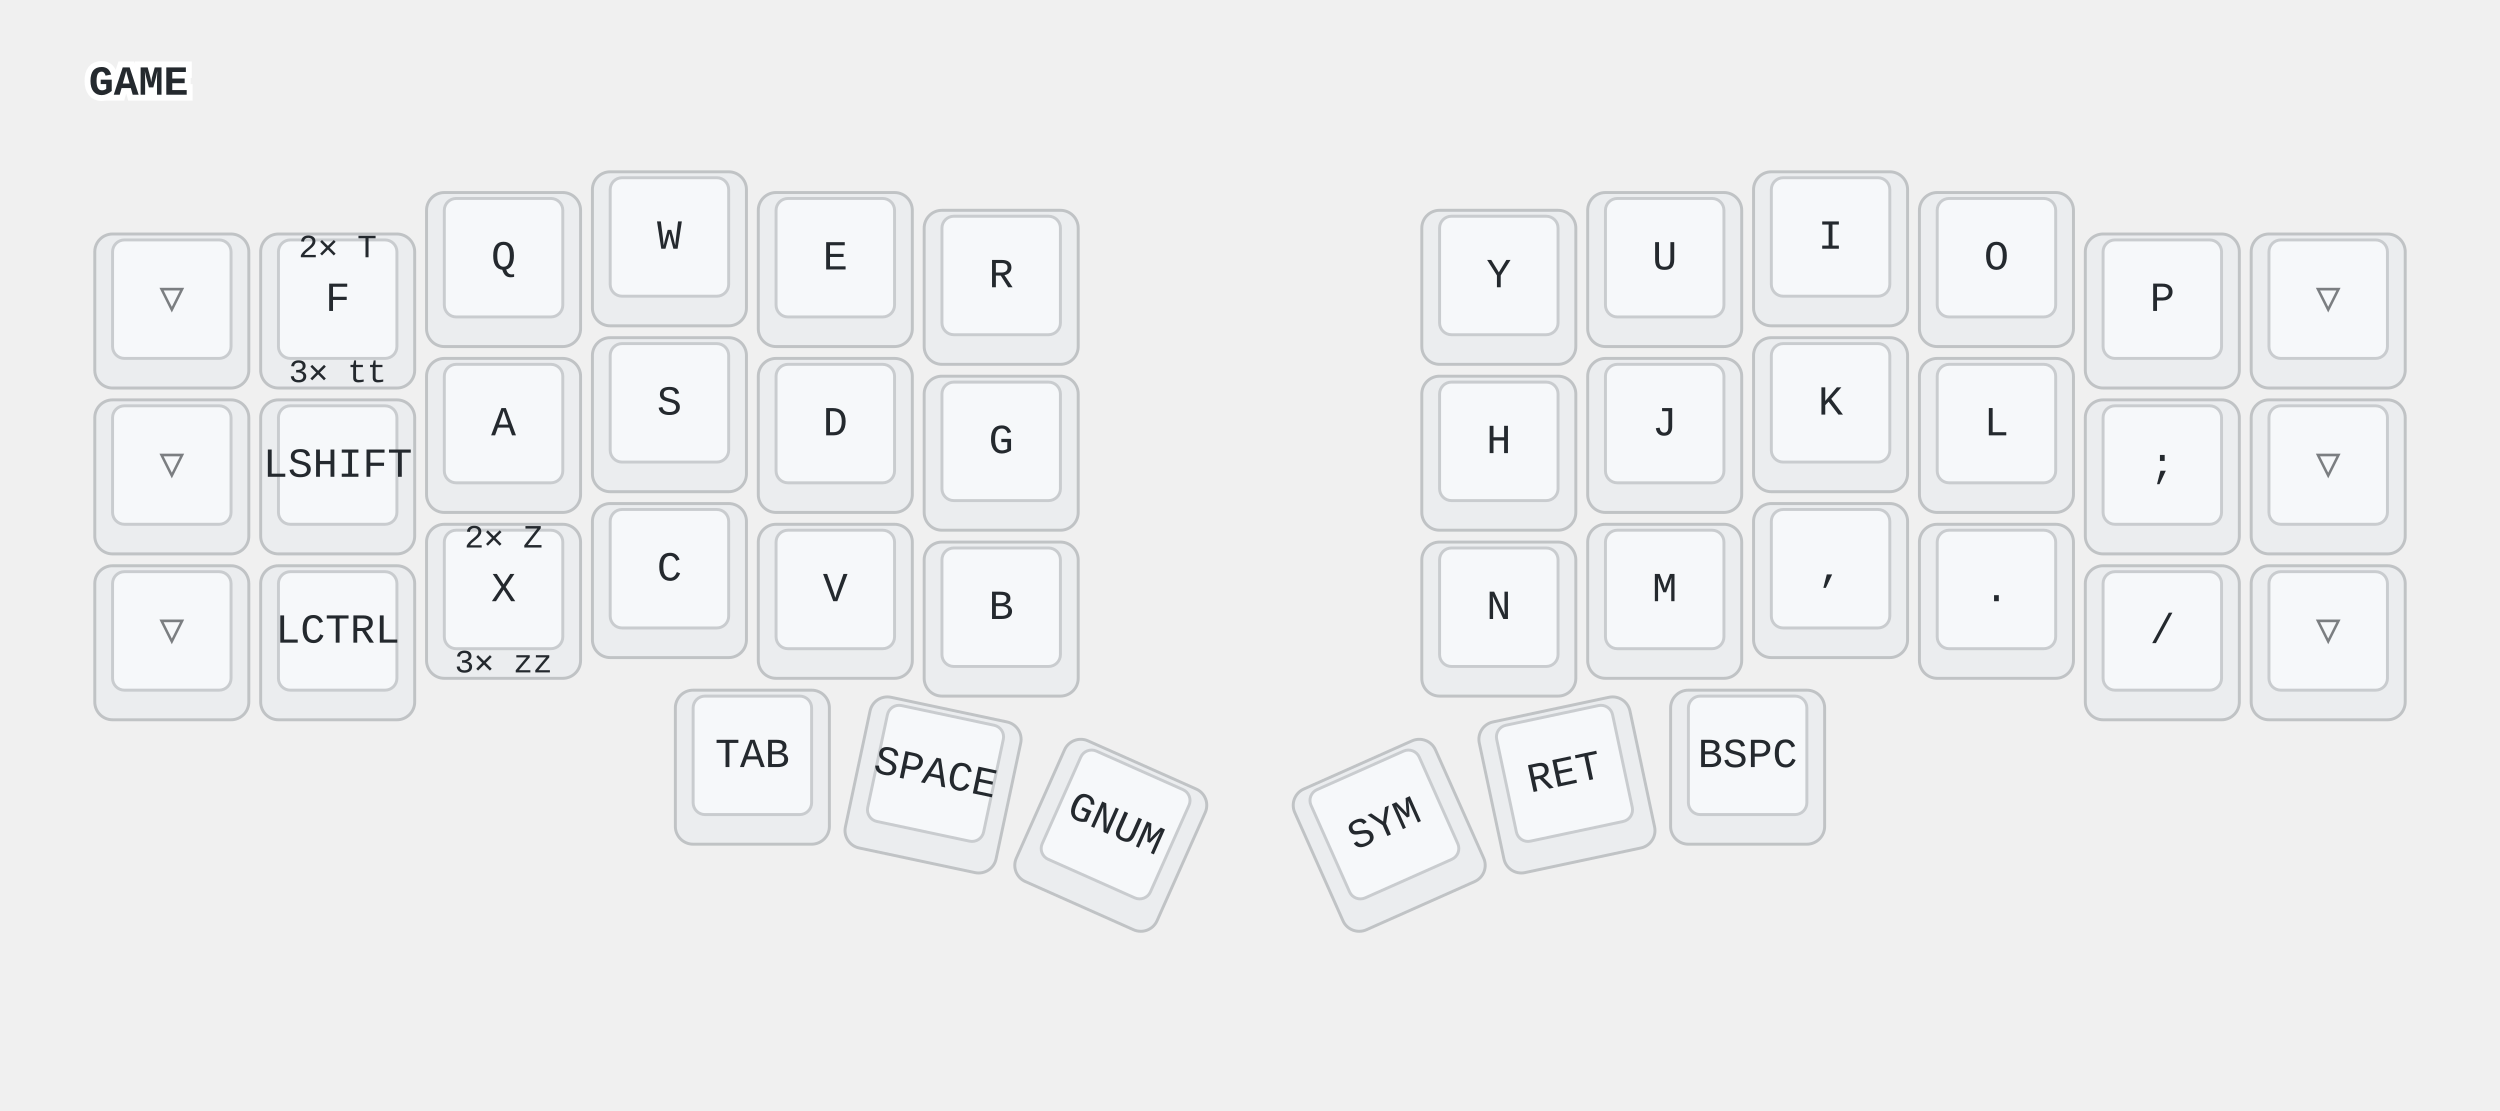
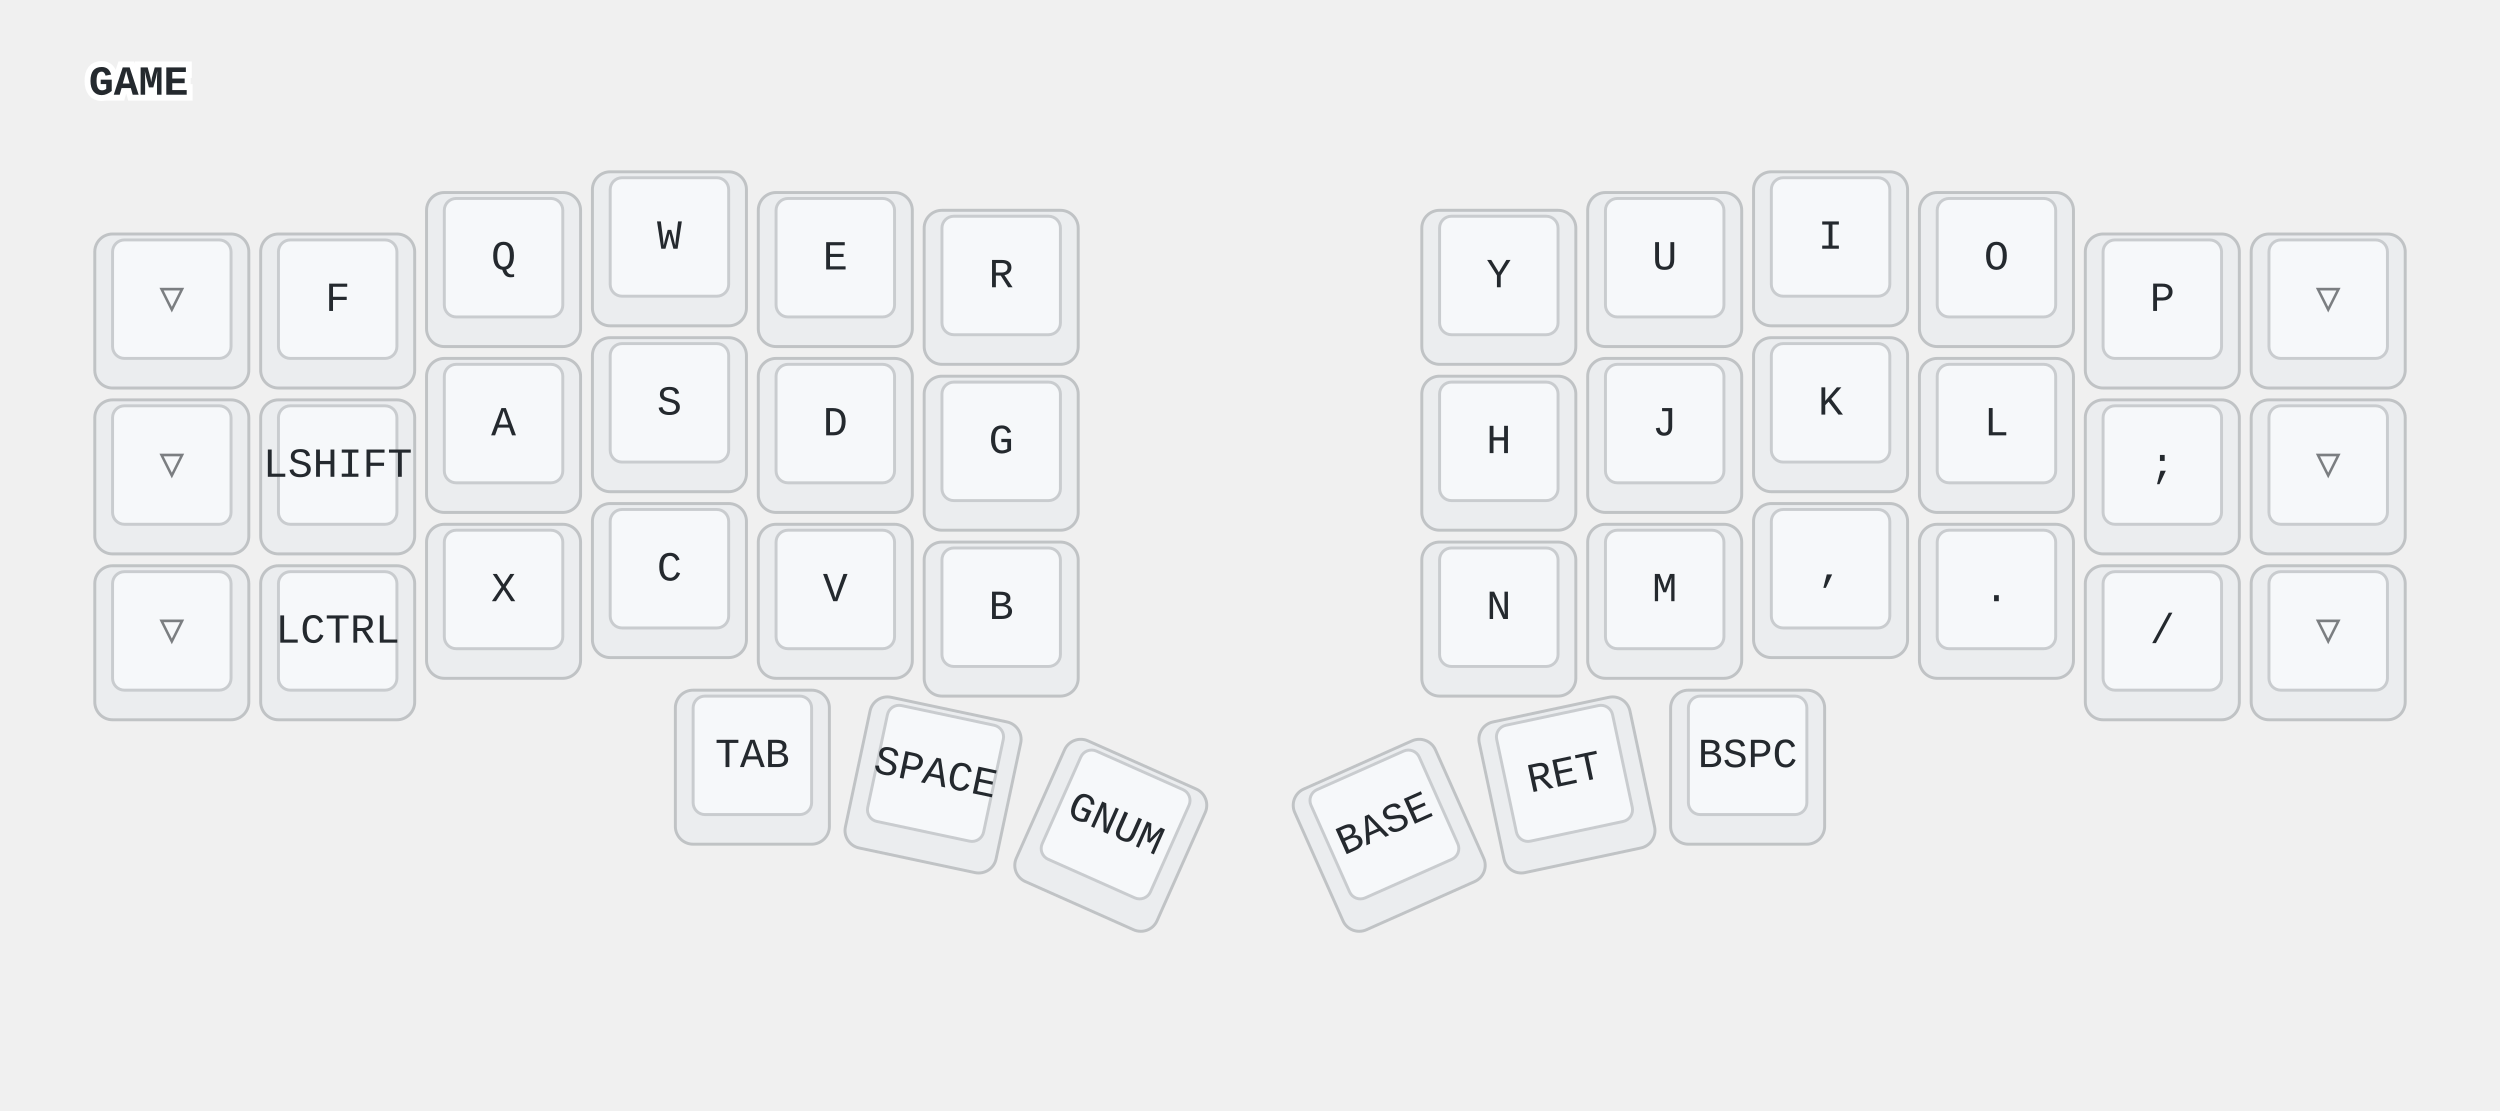
<svg xmlns="http://www.w3.org/2000/svg" width="844" height="375" viewBox="0 0 844 375" class="keymap">
  <style>/* inherit to force styles through use tags */
svg path {
    fill: inherit;
}

/* font and background color specifications */
svg.keymap {
    font-family: SFMono-Regular,Consolas,Liberation Mono,Menlo,monospace;
    font-size: 14px;
    font-kerning: normal;
    text-rendering: optimizeLegibility;
    fill: #24292e;
}

/* default key styling */
rect.key {
    fill: #f6f8fa;
}

rect.key, rect.combo {
    stroke: #c9cccf;
    stroke-width: 1;
}

/* default key side styling, only used is draw_key_sides is set */
rect.side {
    filter: brightness(90%);
}

/* color accent for combo boxes */
rect.combo, rect.combo-separate {
    fill: #cdf;
}

/* color accent for held keys */
rect.held, rect.combo.held {
    fill: #fdd;
}

/* color accent for ghost (optional) keys */
rect.ghost, rect.combo.ghost {
    stroke-dasharray: 4, 4;
    stroke-width: 2;
}

text {
    text-anchor: middle;
    dominant-baseline: middle;
}

/* styling for layer labels */
text.label {
    font-weight: bold;
    text-anchor: start;
    stroke: white;
    stroke-width: 4;
    paint-order: stroke;
}

/* styling for optional footer */
text.footer {
    text-anchor: end;
    dominant-baseline: auto;
    stroke: white;
    stroke-width: 4;
    paint-order: stroke;
}

/* styling for combo tap, and key non-tap label text */
text.combo, text.hold, text.shifted, text.left, text.right, text.tl, text.tr, text.bl, text.br {
    font-size: 11px;
}

text.hold, text.bl, text.br {
    text-anchor: middle;
    dominant-baseline: auto;
}

text.shifted, text.tl, text.tr {
    text-anchor: middle;
    dominant-baseline: hanging;
}

text.left, text.tl, text.bl {
    text-anchor: start;
}

text.right, text.tr, text.br {
    text-anchor: end;
}

text.layer-activator {
    text-decoration: underline;
}

/* styling for hold/shifted label text in combo box */
text.combo.hold, text.combo.shifted, text.combo.left, text.combo.right {
    font-size: 8px;
}

/* lighter symbol for transparent keys */
text.trans {
    fill: #7b7e81;
}

/* styling for combo dendrons */
path.combo {
    stroke-width: 1;
    stroke: gray;
    fill: none;
}

/* Start Tabler Icons Cleanup */
/* cannot use height/width with glyphs */
.icon-tabler &gt; path {
    fill: inherit;
    stroke: inherit;
    stroke-width: 2;
}
/* hide tabler's default box */
.icon-tabler &gt; path[stroke="none"][fill="none"] {
    visibility: hidden;
}
/* End Tabler Icons Cleanup */

@media (prefers-color-scheme: dark) {
svg.keymap { fill: #d1d6db; }
rect.key { fill: #3f4750; }
rect.key, rect.combo { stroke: #60666c; }
rect.combo, rect.combo-separate { fill: #1f3d7a; }
rect.held, rect.combo.held { fill: #854747; }
text.label, text.footer { stroke: black; }
text.trans { fill: #7e8184; }
path.combo { stroke: #7f7f7f; }

}</style>
  <g transform="translate(30, 0)" class="layer-GAME">
    <text x="0" y="28" class="label" id="GAME">GAME</text>
    <g transform="translate(0, 56)">
      <g transform="translate(28, 49)" class="key trans keypos-0">
        <rect rx="6" ry="6" x="-26" y="-26" width="52" height="52" class="key trans side" />
        <rect rx="4" ry="4" x="-20" y="-24" width="40" height="40" class="key trans" />
        <text x="0" y="-4" class="key trans tap">▽</text>
      </g>
      <g transform="translate(84, 49)" class="key keypos-1">
        <rect rx="6" ry="6" x="-26" y="-26" width="52" height="52" class="key side" />
        <rect rx="4" ry="4" x="-20" y="-24" width="40" height="40" class="key" />
        <text x="0" y="-4" class="key tap">F</text>
-         <text x="0" y="24" class="key hold">3✕ tt</text>
-         <text x="0" y="-24" class="key shifted">2✕ T</text>
      </g>
      <g transform="translate(140, 35)" class="key keypos-2">
        <rect rx="6" ry="6" x="-26" y="-26" width="52" height="52" class="key side" />
        <rect rx="4" ry="4" x="-20" y="-24" width="40" height="40" class="key" />
        <text x="0" y="-4" class="key tap">Q</text>
      </g>
      <g transform="translate(196, 28)" class="key keypos-3">
        <rect rx="6" ry="6" x="-26" y="-26" width="52" height="52" class="key side" />
        <rect rx="4" ry="4" x="-20" y="-24" width="40" height="40" class="key" />
        <text x="0" y="-4" class="key tap">W</text>
      </g>
      <g transform="translate(252, 35)" class="key keypos-4">
        <rect rx="6" ry="6" x="-26" y="-26" width="52" height="52" class="key side" />
        <rect rx="4" ry="4" x="-20" y="-24" width="40" height="40" class="key" />
        <text x="0" y="-4" class="key tap">E</text>
      </g>
      <g transform="translate(308, 41)" class="key keypos-5">
        <rect rx="6" ry="6" x="-26" y="-26" width="52" height="52" class="key side" />
        <rect rx="4" ry="4" x="-20" y="-24" width="40" height="40" class="key" />
        <text x="0" y="-4" class="key tap">R</text>
      </g>
      <g transform="translate(476, 41)" class="key keypos-6">
        <rect rx="6" ry="6" x="-26" y="-26" width="52" height="52" class="key side" />
        <rect rx="4" ry="4" x="-20" y="-24" width="40" height="40" class="key" />
        <text x="0" y="-4" class="key tap">Y</text>
      </g>
      <g transform="translate(532, 35)" class="key keypos-7">
        <rect rx="6" ry="6" x="-26" y="-26" width="52" height="52" class="key side" />
        <rect rx="4" ry="4" x="-20" y="-24" width="40" height="40" class="key" />
        <text x="0" y="-4" class="key tap">U</text>
      </g>
      <g transform="translate(588, 28)" class="key keypos-8">
        <rect rx="6" ry="6" x="-26" y="-26" width="52" height="52" class="key side" />
        <rect rx="4" ry="4" x="-20" y="-24" width="40" height="40" class="key" />
        <text x="0" y="-4" class="key tap">I</text>
      </g>
      <g transform="translate(644, 35)" class="key keypos-9">
        <rect rx="6" ry="6" x="-26" y="-26" width="52" height="52" class="key side" />
        <rect rx="4" ry="4" x="-20" y="-24" width="40" height="40" class="key" />
        <text x="0" y="-4" class="key tap">O</text>
      </g>
      <g transform="translate(700, 49)" class="key keypos-10">
        <rect rx="6" ry="6" x="-26" y="-26" width="52" height="52" class="key side" />
        <rect rx="4" ry="4" x="-20" y="-24" width="40" height="40" class="key" />
        <text x="0" y="-4" class="key tap">P</text>
      </g>
      <g transform="translate(756, 49)" class="key trans keypos-11">
        <rect rx="6" ry="6" x="-26" y="-26" width="52" height="52" class="key trans side" />
        <rect rx="4" ry="4" x="-20" y="-24" width="40" height="40" class="key trans" />
        <text x="0" y="-4" class="key trans tap">▽</text>
      </g>
      <g transform="translate(28, 105)" class="key trans keypos-12">
        <rect rx="6" ry="6" x="-26" y="-26" width="52" height="52" class="key trans side" />
        <rect rx="4" ry="4" x="-20" y="-24" width="40" height="40" class="key trans" />
        <text x="0" y="-4" class="key trans tap">▽</text>
      </g>
      <g transform="translate(84, 105)" class="key keypos-13">
        <rect rx="6" ry="6" x="-26" y="-26" width="52" height="52" class="key side" />
        <rect rx="4" ry="4" x="-20" y="-24" width="40" height="40" class="key" />
        <text x="0" y="-4" class="key tap">LSHIFT</text>
      </g>
      <g transform="translate(140, 91)" class="key keypos-14">
        <rect rx="6" ry="6" x="-26" y="-26" width="52" height="52" class="key side" />
        <rect rx="4" ry="4" x="-20" y="-24" width="40" height="40" class="key" />
        <text x="0" y="-4" class="key tap">A</text>
      </g>
      <g transform="translate(196, 84)" class="key keypos-15">
        <rect rx="6" ry="6" x="-26" y="-26" width="52" height="52" class="key side" />
        <rect rx="4" ry="4" x="-20" y="-24" width="40" height="40" class="key" />
        <text x="0" y="-4" class="key tap">S</text>
      </g>
      <g transform="translate(252, 91)" class="key keypos-16">
        <rect rx="6" ry="6" x="-26" y="-26" width="52" height="52" class="key side" />
        <rect rx="4" ry="4" x="-20" y="-24" width="40" height="40" class="key" />
        <text x="0" y="-4" class="key tap">D</text>
      </g>
      <g transform="translate(308, 97)" class="key keypos-17">
        <rect rx="6" ry="6" x="-26" y="-26" width="52" height="52" class="key side" />
        <rect rx="4" ry="4" x="-20" y="-24" width="40" height="40" class="key" />
        <text x="0" y="-4" class="key tap">G</text>
      </g>
      <g transform="translate(476, 97)" class="key keypos-18">
        <rect rx="6" ry="6" x="-26" y="-26" width="52" height="52" class="key side" />
        <rect rx="4" ry="4" x="-20" y="-24" width="40" height="40" class="key" />
        <text x="0" y="-4" class="key tap">H</text>
      </g>
      <g transform="translate(532, 91)" class="key keypos-19">
        <rect rx="6" ry="6" x="-26" y="-26" width="52" height="52" class="key side" />
        <rect rx="4" ry="4" x="-20" y="-24" width="40" height="40" class="key" />
        <text x="0" y="-4" class="key tap">J</text>
      </g>
      <g transform="translate(588, 84)" class="key keypos-20">
        <rect rx="6" ry="6" x="-26" y="-26" width="52" height="52" class="key side" />
        <rect rx="4" ry="4" x="-20" y="-24" width="40" height="40" class="key" />
        <text x="0" y="-4" class="key tap">K</text>
      </g>
      <g transform="translate(644, 91)" class="key keypos-21">
        <rect rx="6" ry="6" x="-26" y="-26" width="52" height="52" class="key side" />
        <rect rx="4" ry="4" x="-20" y="-24" width="40" height="40" class="key" />
        <text x="0" y="-4" class="key tap">L</text>
      </g>
      <g transform="translate(700, 105)" class="key keypos-22">
        <rect rx="6" ry="6" x="-26" y="-26" width="52" height="52" class="key side" />
        <rect rx="4" ry="4" x="-20" y="-24" width="40" height="40" class="key" />
        <text x="0" y="-4" class="key tap">;</text>
      </g>
      <g transform="translate(756, 105)" class="key trans keypos-23">
        <rect rx="6" ry="6" x="-26" y="-26" width="52" height="52" class="key trans side" />
        <rect rx="4" ry="4" x="-20" y="-24" width="40" height="40" class="key trans" />
        <text x="0" y="-4" class="key trans tap">▽</text>
      </g>
      <g transform="translate(28, 161)" class="key trans keypos-24">
        <rect rx="6" ry="6" x="-26" y="-26" width="52" height="52" class="key trans side" />
        <rect rx="4" ry="4" x="-20" y="-24" width="40" height="40" class="key trans" />
        <text x="0" y="-4" class="key trans tap">▽</text>
      </g>
      <g transform="translate(84, 161)" class="key keypos-25">
        <rect rx="6" ry="6" x="-26" y="-26" width="52" height="52" class="key side" />
        <rect rx="4" ry="4" x="-20" y="-24" width="40" height="40" class="key" />
        <text x="0" y="-4" class="key tap">LCTRL</text>
      </g>
      <g transform="translate(140, 147)" class="key keypos-26">
        <rect rx="6" ry="6" x="-26" y="-26" width="52" height="52" class="key side" />
        <rect rx="4" ry="4" x="-20" y="-24" width="40" height="40" class="key" />
        <text x="0" y="-4" class="key tap">X</text>
-         <text x="0" y="24" class="key hold">3✕ zz</text>
-         <text x="0" y="-24" class="key shifted">2✕ Z</text>
      </g>
      <g transform="translate(196, 140)" class="key keypos-27">
        <rect rx="6" ry="6" x="-26" y="-26" width="52" height="52" class="key side" />
        <rect rx="4" ry="4" x="-20" y="-24" width="40" height="40" class="key" />
        <text x="0" y="-4" class="key tap">C</text>
      </g>
      <g transform="translate(252, 147)" class="key keypos-28">
        <rect rx="6" ry="6" x="-26" y="-26" width="52" height="52" class="key side" />
        <rect rx="4" ry="4" x="-20" y="-24" width="40" height="40" class="key" />
        <text x="0" y="-4" class="key tap">V</text>
      </g>
      <g transform="translate(308, 153)" class="key keypos-29">
        <rect rx="6" ry="6" x="-26" y="-26" width="52" height="52" class="key side" />
        <rect rx="4" ry="4" x="-20" y="-24" width="40" height="40" class="key" />
        <text x="0" y="-4" class="key tap">B</text>
      </g>
      <g transform="translate(476, 153)" class="key keypos-30">
        <rect rx="6" ry="6" x="-26" y="-26" width="52" height="52" class="key side" />
        <rect rx="4" ry="4" x="-20" y="-24" width="40" height="40" class="key" />
        <text x="0" y="-4" class="key tap">N</text>
      </g>
      <g transform="translate(532, 147)" class="key keypos-31">
        <rect rx="6" ry="6" x="-26" y="-26" width="52" height="52" class="key side" />
        <rect rx="4" ry="4" x="-20" y="-24" width="40" height="40" class="key" />
        <text x="0" y="-4" class="key tap">M</text>
      </g>
      <g transform="translate(588, 140)" class="key keypos-32">
        <rect rx="6" ry="6" x="-26" y="-26" width="52" height="52" class="key side" />
        <rect rx="4" ry="4" x="-20" y="-24" width="40" height="40" class="key" />
        <text x="0" y="-4" class="key tap">,</text>
      </g>
      <g transform="translate(644, 147)" class="key keypos-33">
        <rect rx="6" ry="6" x="-26" y="-26" width="52" height="52" class="key side" />
        <rect rx="4" ry="4" x="-20" y="-24" width="40" height="40" class="key" />
        <text x="0" y="-4" class="key tap">.</text>
      </g>
      <g transform="translate(700, 161)" class="key keypos-34">
        <rect rx="6" ry="6" x="-26" y="-26" width="52" height="52" class="key side" />
        <rect rx="4" ry="4" x="-20" y="-24" width="40" height="40" class="key" />
        <text x="0" y="-4" class="key tap">/</text>
      </g>
      <g transform="translate(756, 161)" class="key trans keypos-35">
        <rect rx="6" ry="6" x="-26" y="-26" width="52" height="52" class="key trans side" />
        <rect rx="4" ry="4" x="-20" y="-24" width="40" height="40" class="key trans" />
        <text x="0" y="-4" class="key trans tap">▽</text>
      </g>
      <g transform="translate(224, 203)" class="key keypos-36">
        <rect rx="6" ry="6" x="-26" y="-26" width="52" height="52" class="key side" />
        <rect rx="4" ry="4" x="-20" y="-24" width="40" height="40" class="key" />
        <text x="0" y="-4" class="key tap">TAB</text>
      </g>
      <g transform="translate(285, 209) rotate(12.0)" class="key keypos-37">
        <rect rx="6" ry="6" x="-26" y="-26" width="52" height="52" class="key side" />
        <rect rx="4" ry="4" x="-20" y="-24" width="40" height="40" class="key" />
        <text x="0" y="-4" class="key tap">SPACE</text>
      </g>
      <g transform="translate(345, 226) rotate(24.0)" class="key keypos-38">
        <rect rx="6" ry="6" x="-26" y="-26" width="52" height="52" class="key side" />
        <rect rx="4" ry="4" x="-20" y="-24" width="40" height="40" class="key" />
        <text x="0" y="-4" class="key tap">GNUM</text>
      </g>
      <g transform="translate(439, 226) rotate(-24.0)" class="key keypos-39">
        <rect rx="6" ry="6" x="-26" y="-26" width="52" height="52" class="key side" />
        <rect rx="4" ry="4" x="-20" y="-24" width="40" height="40" class="key" />
-         <text x="0" y="-4" class="key tap">SYM</text>
+         <text x="0" y="-4" class="key tap">BASE</text>
      </g>
      <g transform="translate(499, 209) rotate(-12.0)" class="key keypos-40">
        <rect rx="6" ry="6" x="-26" y="-26" width="52" height="52" class="key side" />
        <rect rx="4" ry="4" x="-20" y="-24" width="40" height="40" class="key" />
        <text x="0" y="-4" class="key tap">RET</text>
      </g>
      <g transform="translate(560, 203)" class="key keypos-41">
        <rect rx="6" ry="6" x="-26" y="-26" width="52" height="52" class="key side" />
        <rect rx="4" ry="4" x="-20" y="-24" width="40" height="40" class="key" />
        <text x="0" y="-4" class="key tap">BSPC</text>
      </g>
    </g>
  </g>
</svg>
